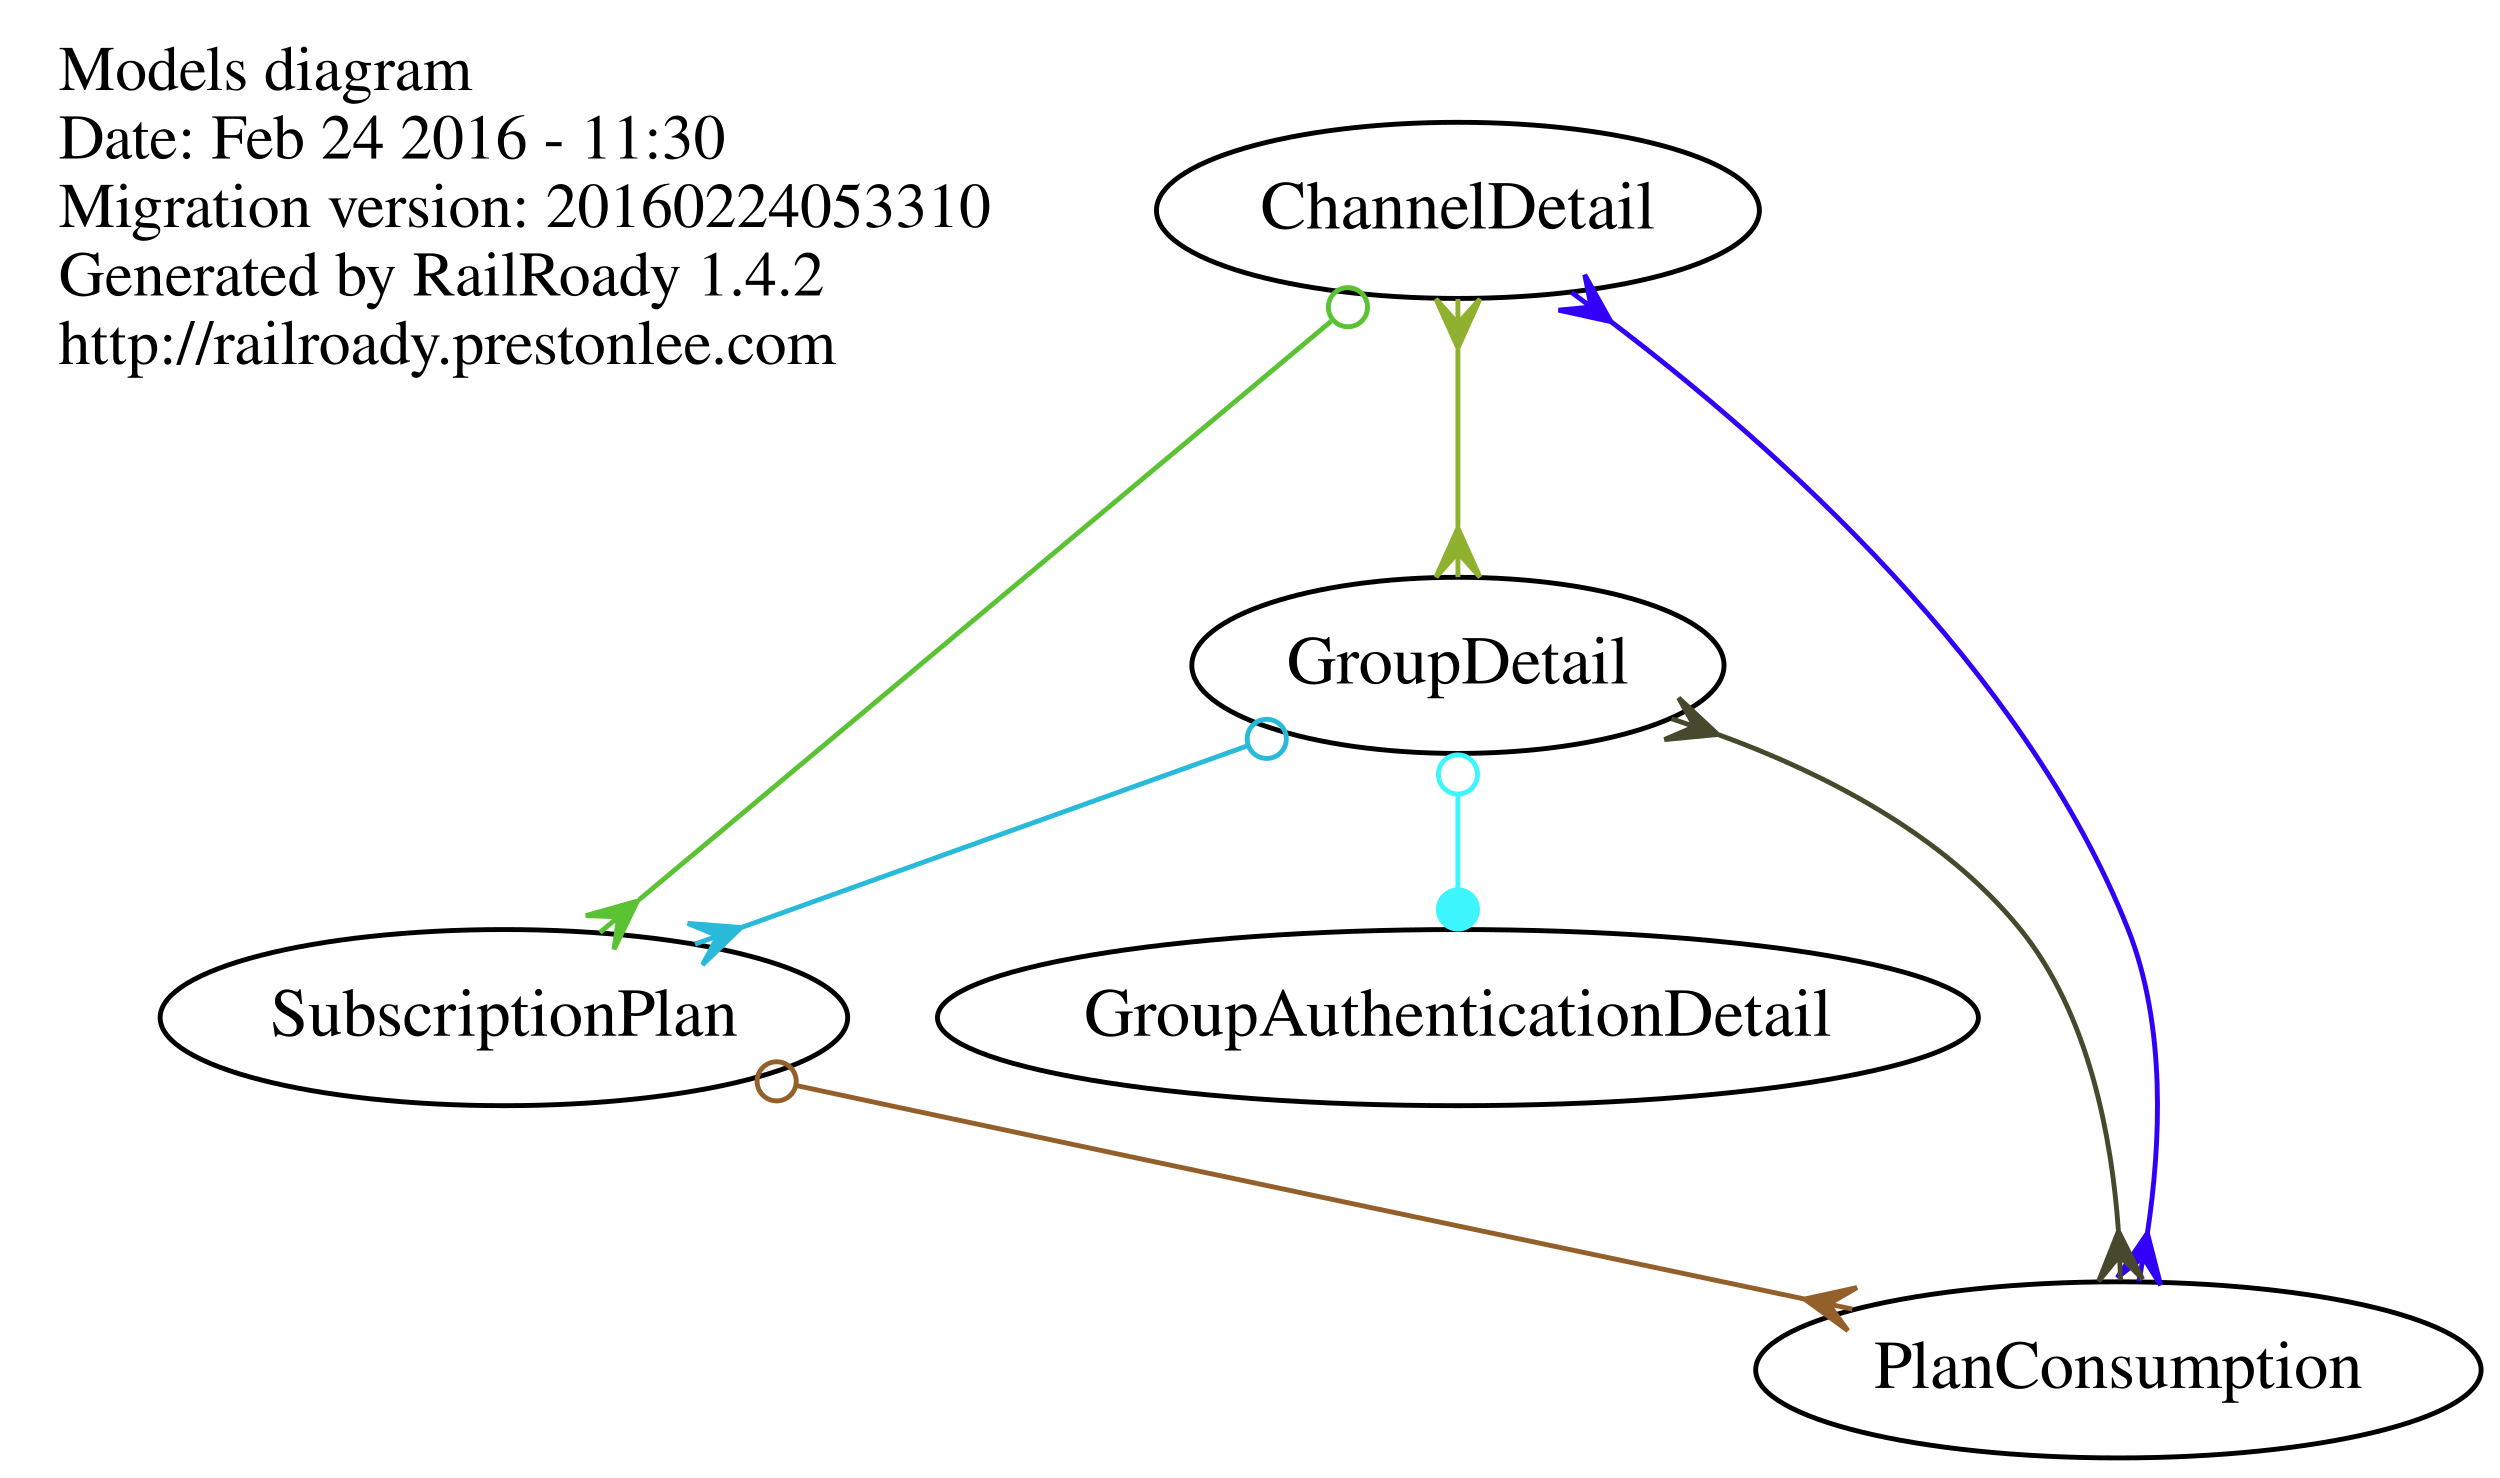
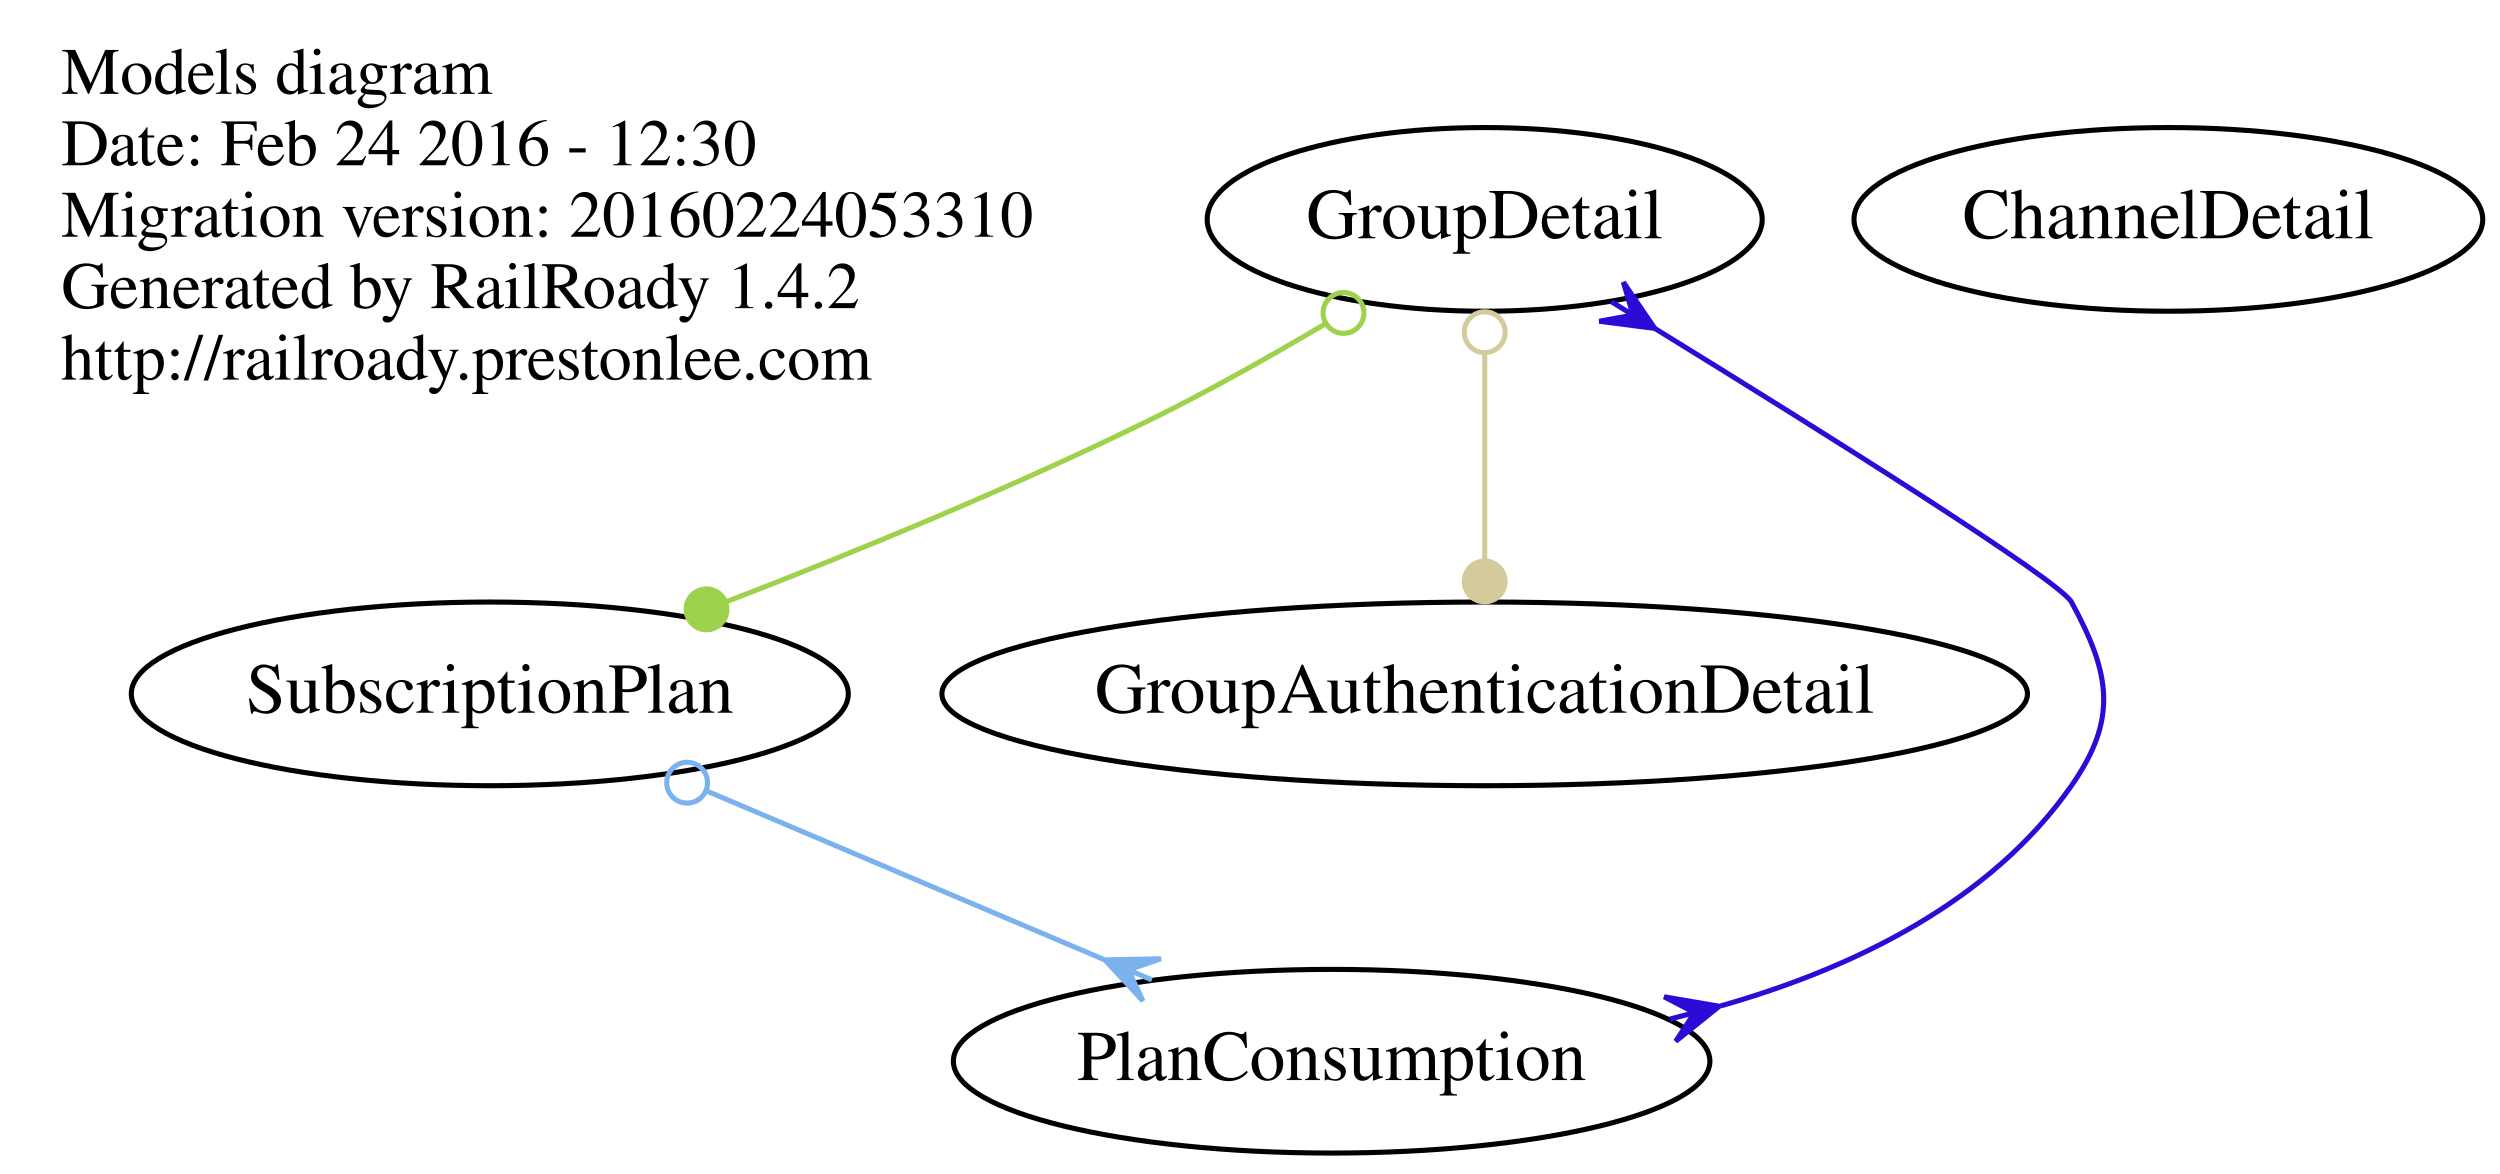
- <svg xmlns="http://www.w3.org/2000/svg" width="511pt" height="302pt" viewBox="0.00 0.00 511.00 302.00">
-   <g id="graph0" class="graph" transform="scale(1 1) rotate(0) translate(4 298)">
-     <polygon fill="none" stroke="none" points="-4,4 -4,-298 507,-298 507,4 -4,4" />
+ <svg xmlns="http://www.w3.org/2000/svg" width="490pt" height="230pt" viewBox="0.00 0.00 490.00 230.00">
+   <g id="graph0" class="graph" transform="scale(1 1) rotate(0) translate(4 226)">
+     <polygon fill="none" stroke="none" points="-4,4 -4,-226 486,-226 486,4 -4,4" />
    <g id="node1" class="node">
-       <text text-anchor="start" x="8" y="-279.6" font-family="Times,serif" font-size="13.00">Models diagram</text>
-       <text text-anchor="start" x="8" y="-265.6" font-family="Times,serif" font-size="13.00">Date: Feb 24 2016 - 11:30</text>
-       <text text-anchor="start" x="8" y="-251.6" font-family="Times,serif" font-size="13.00">Migration version: 20160224053310</text>
-       <text text-anchor="start" x="8" y="-237.6" font-family="Times,serif" font-size="13.00">Generated by RailRoady 1.4.2</text>
-       <text text-anchor="start" x="8" y="-223.6" font-family="Times,serif" font-size="13.00">http://railroady.prestonlee.com</text>
+       <text text-anchor="start" x="8" y="-207.6" font-family="Times,serif" font-size="13.00">Models diagram</text>
+       <text text-anchor="start" x="8" y="-193.6" font-family="Times,serif" font-size="13.00">Date: Feb 24 2016 - 12:30</text>
+       <text text-anchor="start" x="8" y="-179.6" font-family="Times,serif" font-size="13.00">Migration version: 20160224053310</text>
+       <text text-anchor="start" x="8" y="-165.6" font-family="Times,serif" font-size="13.00">Generated by RailRoady 1.4.2</text>
+       <text text-anchor="start" x="8" y="-151.6" font-family="Times,serif" font-size="13.00">http://railroady.prestonlee.com</text>
    </g>
    <g id="node2" class="node">
-       <ellipse fill="none" stroke="black" cx="99" cy="-90" rx="70.267" ry="18" />
-       <text text-anchor="middle" x="99" y="-86.3" font-family="Times,serif" font-size="14.00">SubscriptionPlan</text>
+       <ellipse fill="none" stroke="black" cx="92" cy="-90" rx="70.267" ry="18" />
+       <text text-anchor="middle" x="92" y="-86.3" font-family="Times,serif" font-size="14.00">SubscriptionPlan</text>
    </g>
    <g id="node6" class="node">
-       <ellipse fill="none" stroke="black" cx="429" cy="-18" rx="74.14" ry="18" />
-       <text text-anchor="middle" x="429" y="-14.3" font-family="Times,serif" font-size="14.00">PlanConsumption</text>
+       <ellipse fill="none" stroke="black" cx="257" cy="-18" rx="74.14" ry="18" />
+       <text text-anchor="middle" x="257" y="-14.3" font-family="Times,serif" font-size="14.00">PlanConsumption</text>
    </g>
    <g id="edge1" class="edge">
-       <path fill="none" stroke="#93602c" d="M158.952,-76.074C165.381,-74.695 171.826,-73.316 178,-72 241.5,-58.464 314.074,-43.157 364.795,-32.486" />
-       <ellipse fill="none" stroke="#93602c" cx="154.749" cy="-76.976" rx="4" ry="4" />
-       <polygon fill="#93602c" stroke="#93602c" points="364.853,-32.474 375.565,-34.819 369.746,-31.445 374.639,-30.416 374.639,-30.416 374.639,-30.416 369.746,-31.445 373.713,-26.012 364.853,-32.474 364.853,-32.474" />
+       <path fill="none" stroke="#7bb2ed" d="M134.417,-71.005C158.331,-60.86 188.181,-48.196 212.437,-37.906" />
+       <ellipse fill="none" stroke="#7bb2ed" cx="130.675" cy="-72.593" rx="4" ry="4" />
+       <polygon fill="#7bb2ed" stroke="#7bb2ed" points="212.568,-37.85 223.532,-38.087 217.171,-35.897 221.774,-33.944 221.774,-33.944 221.774,-33.944 217.171,-35.897 220.017,-29.802 212.568,-37.85 212.568,-37.85" />
    </g>
    <g id="node3" class="node">
-       <ellipse fill="none" stroke="black" cx="294" cy="-255" rx="61.616" ry="18" />
-       <text text-anchor="middle" x="294" y="-251.3" font-family="Times,serif" font-size="14.00">ChannelDetail</text>
+       <ellipse fill="none" stroke="black" cx="421" cy="-183" rx="61.616" ry="18" />
+       <text text-anchor="middle" x="421" y="-179.3" font-family="Times,serif" font-size="14.00">ChannelDetail</text>
+     </g>
+     <g id="node4" class="node">
+       <ellipse fill="none" stroke="black" cx="287" cy="-183" rx="54.392" ry="18" />
+       <text text-anchor="middle" x="287" y="-179.3" font-family="Times,serif" font-size="14.00">GroupDetail</text>
+     </g>
+     <g id="edge3" class="edge">
+       <path fill="none" stroke="#9ed24c" d="M255.715,-162.502C245.178,-156.263 233.24,-149.542 222,-144 194.859,-130.618 163.467,-117.75 138.33,-108.045" />
+       <ellipse fill="none" stroke="#9ed24c" cx="259.328" cy="-164.668" rx="4" ry="4" />
+       <ellipse fill="#9ed24c" stroke="#9ed24c" cx="134.477" cy="-106.569" rx="4" ry="4" />
+     </g>
+     <g id="node5" class="node">
+       <ellipse fill="none" stroke="black" cx="287" cy="-90" rx="106.386" ry="18" />
+       <text text-anchor="middle" x="287" y="-86.3" font-family="Times,serif" font-size="14.00">GroupAuthenticationDetail</text>
    </g>
    <g id="edge2" class="edge">
-       <path fill="none" stroke="#5ac233" d="M268.093,-232.345C231.334,-201.618 164.328,-145.608 126.643,-114.106" />
-       <ellipse fill="none" stroke="#5ac233" cx="271.521" cy="-235.21" rx="4" ry="4" />
-       <polygon fill="#5ac233" stroke="#5ac233" points="126.294,-113.815 121.507,-103.949 122.457,-110.608 118.621,-107.401 118.621,-107.401 118.621,-107.401 122.457,-110.608 115.735,-110.854 126.294,-113.815 126.294,-113.815" />
-     </g>
-     <g id="node4" class="node">
-       <ellipse fill="none" stroke="black" cx="294" cy="-162" rx="54.392" ry="18" />
-       <text text-anchor="middle" x="294" y="-158.3" font-family="Times,serif" font-size="14.00">GroupDetail</text>
-     </g>
-     <g id="edge3" class="edge">
-       <path fill="none" stroke="#90b030" d="M294,-226.549C294,-215.083 294,-201.792 294,-190.339" />
-       <polygon fill="#90b030" stroke="#90b030" points="294,-226.884 289.5,-236.884 294,-231.884 294,-236.884 294,-236.884 294,-236.884 294,-231.884 298.5,-236.884 294,-226.884 294,-226.884" />
-       <polygon fill="#90b030" stroke="#90b030" points="294,-190.04 298.5,-180.04 294,-185.04 294,-180.04 294,-180.04 294,-180.04 294,-185.04 289.5,-180.04 294,-190.04 294,-190.04" />
+       <path fill="none" stroke="#d4cb9d" d="M287,-156.729C287,-144.118 287,-128.905 287,-116.292" />
+       <ellipse fill="none" stroke="#d4cb9d" cx="287" cy="-160.884" rx="4" ry="4" />
+       <ellipse fill="#d4cb9d" stroke="#d4cb9d" cx="287" cy="-112.04" rx="4" ry="4" />
    </g>
    <g id="edge4" class="edge">
-       <path fill="none" stroke="#3000f9" d="M325.337,-232.206C358.791,-206.826 409.836,-161.483 431,-108 438.796,-88.298 437.669,-64.174 434.939,-46.014" />
-       <polygon fill="#3000f9" stroke="#3000f9" points="325.267,-232.258 314.556,-234.609 321.253,-235.24 317.24,-238.221 317.24,-238.221 317.24,-238.221 321.253,-235.24 319.923,-241.834 325.267,-232.258 325.267,-232.258" />
-       <polygon fill="#3000f9" stroke="#3000f9" points="434.927,-45.94 437.635,-35.314 434.065,-41.015 433.203,-36.09 433.203,-36.09 433.203,-36.09 434.065,-41.015 428.77,-36.866 434.927,-45.94 434.927,-45.94" />
-     </g>
-     <g id="edge6" class="edge">
-       <path fill="none" stroke="#2abad9" d="M250.839,-145.506C220.288,-134.539 179.281,-119.819 147.584,-108.44" />
-       <ellipse fill="none" stroke="#2abad9" cx="254.922" cy="-146.972" rx="4" ry="4" />
-       <polygon fill="#2abad9" stroke="#2abad9" points="147.479,-108.403 139.588,-100.789 142.773,-106.714 138.067,-105.024 138.067,-105.024 138.067,-105.024 142.773,-106.714 136.547,-109.26 147.479,-108.403 147.479,-108.403" />
-     </g>
-     <g id="node5" class="node">
-       <ellipse fill="none" stroke="black" cx="294" cy="-90" rx="106.386" ry="18" />
-       <text text-anchor="middle" x="294" y="-86.3" font-family="Times,serif" font-size="14.00">GroupAuthenticationDetail</text>
-     </g>
-     <g id="edge5" class="edge">
-       <path fill="none" stroke="#3df5fd" d="M294,-135.64C294,-129.348 294,-122.605 294,-116.316" />
-       <ellipse fill="none" stroke="#3df5fd" cx="294" cy="-139.697" rx="4" ry="4" />
-       <ellipse fill="#3df5fd" stroke="#3df5fd" cx="294" cy="-112.104" rx="4" ry="4" />
-     </g>
-     <g id="edge7" class="edge">
-       <path fill="none" stroke="#47492c" d="M347.31,-147.81C369.413,-139.766 393.467,-127.209 409,-108 422.966,-90.729 427.633,-65.668 428.997,-46.537" />
-       <polygon fill="#47492c" stroke="#47492c" points="347.128,-147.872 336.212,-146.831 342.394,-149.482 337.661,-151.092 337.661,-151.092 337.661,-151.092 342.394,-149.482 339.109,-155.352 347.128,-147.872 347.128,-147.872" />
-       <polygon fill="#47492c" stroke="#47492c" points="429.006,-46.325 433.954,-36.538 429.233,-41.33 429.459,-36.335 429.459,-36.335 429.459,-36.335 429.233,-41.33 424.963,-36.131 429.006,-46.325 429.006,-46.325" />
+       <path fill="none" stroke="#2c0bd6" d="M320.344,-161.628C353.469,-141.227 399.677,-112.257 402,-108 409.664,-93.955 411.168,-85.113 402,-72 386.134,-49.309 359.462,-36.3 333.289,-28.855" />
+       <polygon fill="#2c0bd6" stroke="#2c0bd6" points="320.337,-161.632 309.461,-163.035 316.077,-164.25 311.818,-166.868 311.818,-166.868 311.818,-166.868 316.077,-164.25 314.174,-170.702 320.337,-161.632 320.337,-161.632" />
+       <polygon fill="#2c0bd6" stroke="#2c0bd6" points="332.985,-28.776 324.435,-21.91 328.145,-27.521 323.305,-26.265 323.305,-26.265 323.305,-26.265 328.145,-27.521 322.175,-30.621 332.985,-28.776 332.985,-28.776" />
    </g>
  </g>
</svg>
